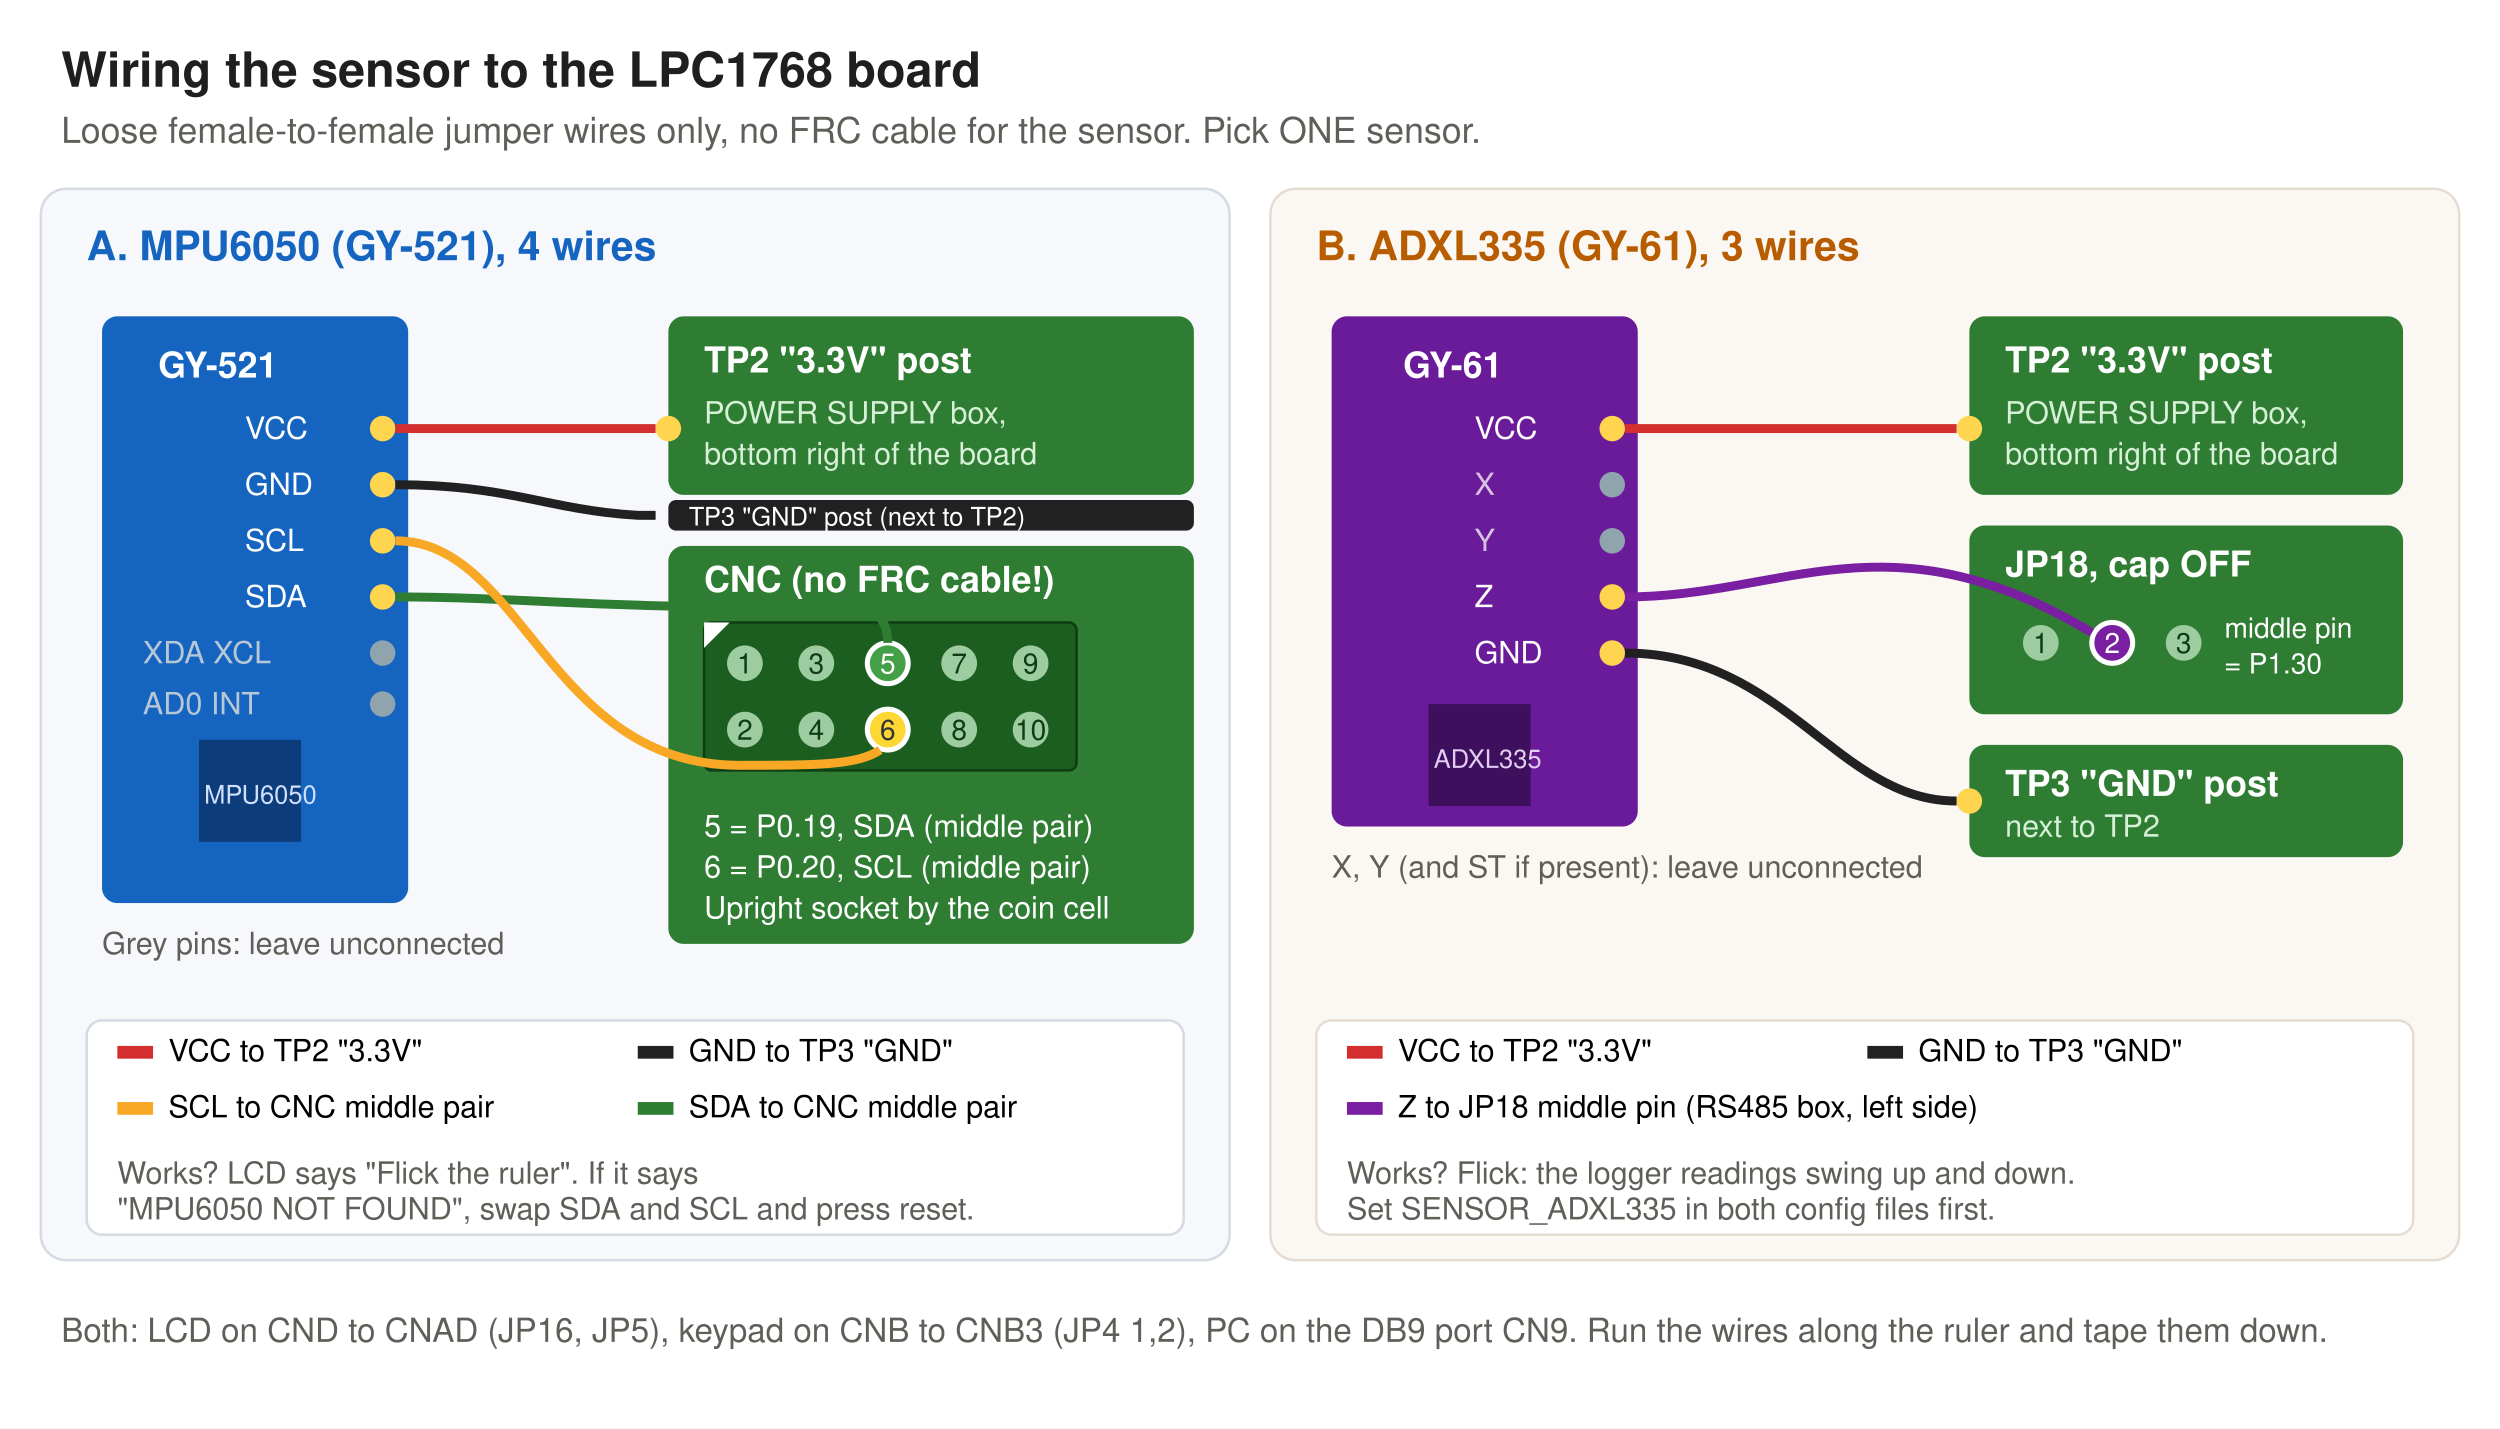
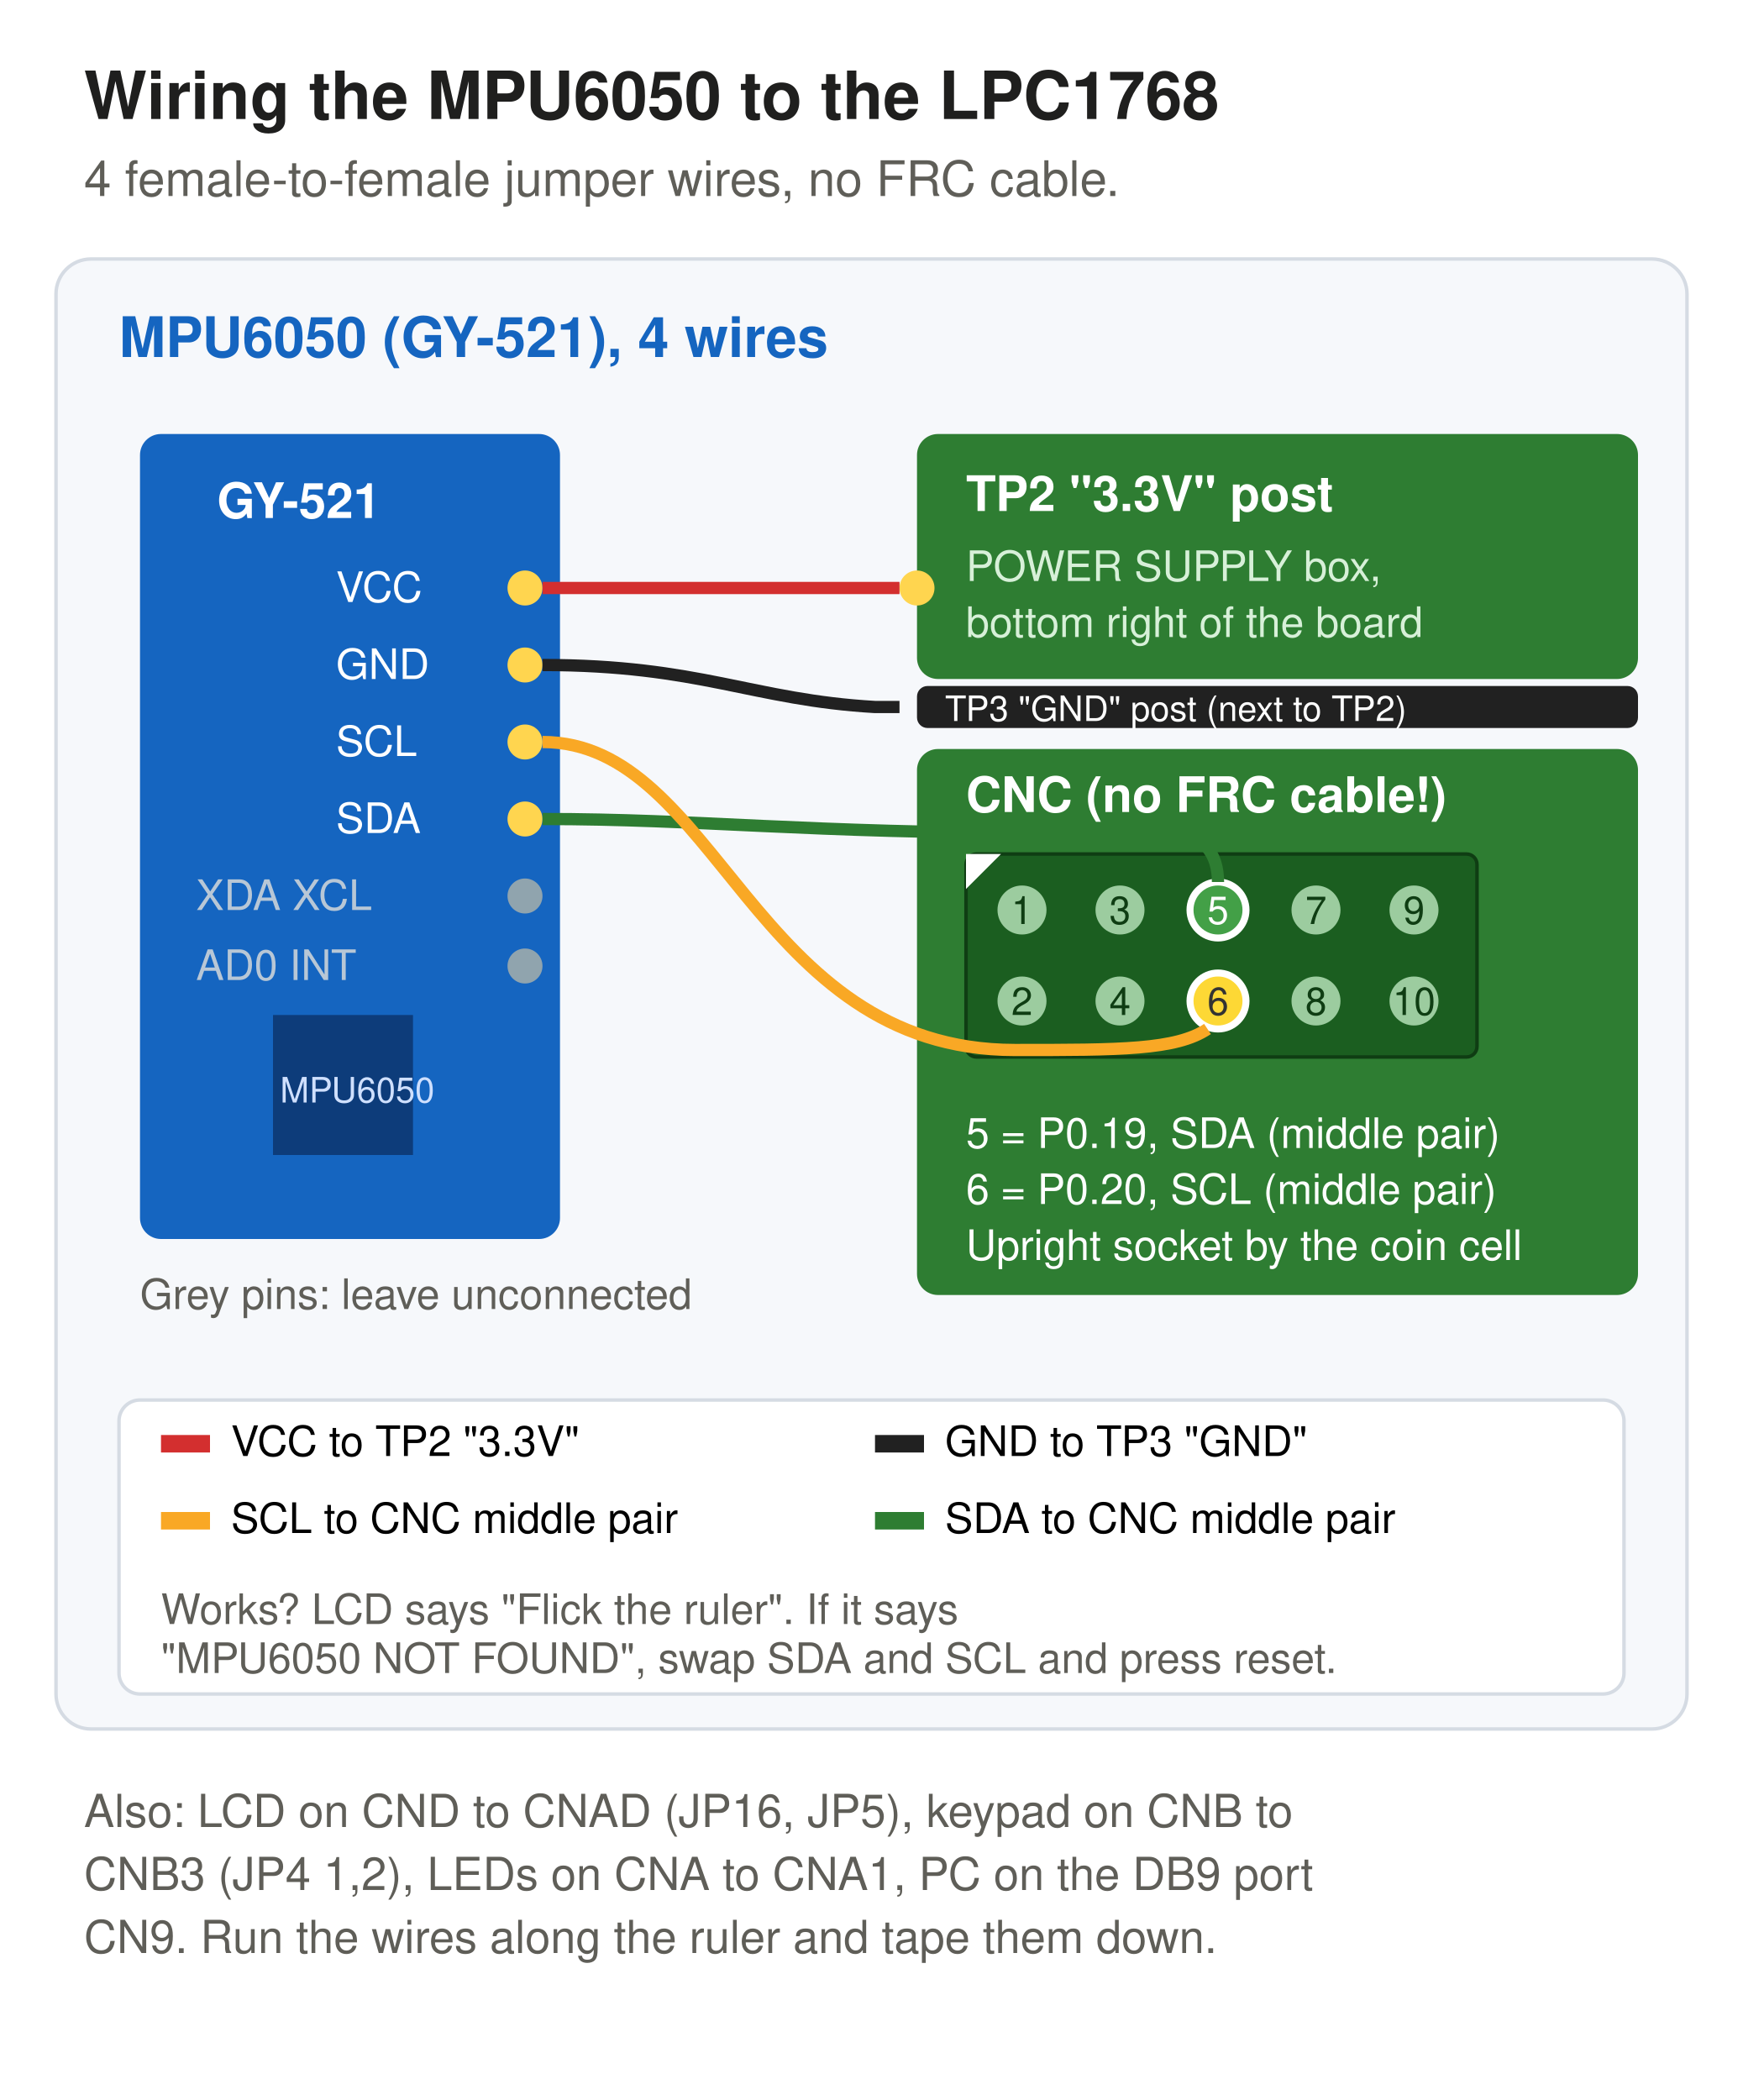
- <svg xmlns="http://www.w3.org/2000/svg" viewBox="0 0 980 560" font-family="Segoe UI, Helvetica, Arial, sans-serif" font-size="14">
-   <rect width="980" height="560" fill="#ffffff" />
-   <text x="24" y="34" font-size="19" font-weight="700" fill="#1f1f1e">Wiring the sensor to the LPC1768 board</text>
-   <text x="24" y="56" fill="#5f5e58">Loose female-to-female jumper wires only, no FRC cable for the sensor. Pick ONE sensor.</text>
+ <svg xmlns="http://www.w3.org/2000/svg" viewBox="0 0 498 600" font-family="Segoe UI, Helvetica, Arial, sans-serif" font-size="14">
+   <rect width="498" height="600" fill="#ffffff" />
+   <text x="24" y="34" font-size="19" font-weight="700" fill="#1f1f1e">Wiring the MPU6050 to the LPC1768</text>
+   <text x="24" y="56" fill="#5f5e58">4 female-to-female jumper wires, no FRC cable.</text>
  <rect x="16" y="74" width="466" height="420" rx="10" fill="#f6f8fb" stroke="#d5dbe3" />
-   <text x="34" y="102" font-size="16" font-weight="700" fill="#1565c0">A. MPU6050 (GY-521), 4 wires</text>
+   <text x="34" y="102" font-size="16" font-weight="700" fill="#1565c0">MPU6050 (GY-521), 4 wires</text>
  <rect x="40" y="124" width="120" height="230" rx="6" fill="#1565c0" />
  <text x="62" y="148" fill="#fff" font-weight="700">GY-521</text>
  <rect x="78" y="290" width="40" height="40" fill="#0d3c7a" />
  <text x="80" y="315" fill="#cfe0ff" font-size="10">MPU6050</text>
  <g font-size="12" fill="#fff">
    <circle cx="150" cy="168" r="5" fill="#ffd54f" />
    <text x="96" y="172">VCC</text>
    <circle cx="150" cy="190" r="5" fill="#ffd54f" />
    <text x="96" y="194">GND</text>
    <circle cx="150" cy="212" r="5" fill="#ffd54f" />
    <text x="96" y="216">SCL</text>
    <circle cx="150" cy="234" r="5" fill="#ffd54f" />
    <text x="96" y="238">SDA</text>
    <circle cx="150" cy="256" r="5" fill="#90a4ae" />
    <text x="56" y="260" fill="#b8c7d6">XDA XCL</text>
    <circle cx="150" cy="276" r="5" fill="#90a4ae" />
    <text x="56" y="280" fill="#b8c7d6">AD0 INT</text>
  </g>
  <text x="40" y="374" fill="#5f5e58" font-size="12">Grey pins: leave unconnected</text>
  <rect x="262" y="124" width="206" height="70" rx="6" fill="#2e7d32" />
  <text x="276" y="146" fill="#fff" font-weight="700">TP2 "3.3V" post</text>
  <text x="276" y="166" fill="#d7f0d8" font-size="12">POWER SUPPLY box,</text>
  <text x="276" y="182" fill="#d7f0d8" font-size="12">bottom right of the board</text>
  <circle cx="262" cy="168" r="5" fill="#ffd54f" />
  <rect x="262" y="196" width="206" height="12" rx="3" fill="#212121" />
  <text x="270" y="206" fill="#fff" font-size="10">TP3 "GND" post (next to TP2)</text>
  <rect x="262" y="214" width="206" height="156" rx="6" fill="#2e7d32" />
  <text x="276" y="232" fill="#fff" font-weight="700">CNC (no FRC cable!)</text>
  <g font-size="11" text-anchor="middle">
    <rect x="276" y="244" width="146" height="58" rx="3" fill="#1b5e20" stroke="#0f3d13" />
    <polygon points="276,244 286,244 276,254" fill="#fff" />
    <g fill="#9ccc9f">
      <circle cx="292" cy="260" r="7" />
      <circle cx="320" cy="260" r="7" />
      <circle cx="376" cy="260" r="7" />
      <circle cx="404" cy="260" r="7" />
      <circle cx="292" cy="286" r="7" />
      <circle cx="320" cy="286" r="7" />
      <circle cx="376" cy="286" r="7" />
    </g>
    <circle cx="348" cy="260" r="8" fill="#43a047" stroke="#fff" stroke-width="2" />
    <circle cx="348" cy="286" r="8" fill="#fdd835" stroke="#fff" stroke-width="2" />
    <circle cx="404" cy="286" r="7" fill="#9ccc9f" />
    <text x="292" y="264" fill="#0f3d13">1</text>
    <text x="320" y="264" fill="#0f3d13">3</text>
    <text x="348" y="264" fill="#fff">5</text>
    <text x="376" y="264" fill="#0f3d13">7</text>
    <text x="404" y="264" fill="#0f3d13">9</text>
    <text x="292" y="290" fill="#0f3d13">2</text>
    <text x="320" y="290" fill="#0f3d13">4</text>
    <text x="348" y="290" fill="#333">6</text>
    <text x="376" y="290" fill="#0f3d13">8</text>
    <text x="404" y="290" fill="#0f3d13">10</text>
  </g>
  <text x="276" y="328" fill="#fff" font-size="12">5 = P0.19, SDA (middle pair)</text>
  <text x="276" y="344" fill="#fff" font-size="12">6 = P0.20, SCL (middle pair)</text>
  <text x="276" y="360" fill="#fff" font-size="12">Upright socket by the coin cell</text>
  <path d="M 155 168 L 257 168" stroke="#d32f2f" stroke-width="3.5" fill="none" />
  <path d="M 155 234 C 200 234, 230 238, 300 238 L 334 238 C 344 238, 348 244, 348 252" stroke="#2e7d32" stroke-width="3.5" fill="none" />
  <path d="M 155 212 C 205 212, 215 300, 290 300 C 320 300, 336 300, 345 294" stroke="#f9a825" stroke-width="3.5" fill="none" />
  <path d="M 155 190 C 200 190, 215 200, 250 202 L 257 202" stroke="#212121" stroke-width="3.5" fill="none" />
  <rect x="200" y="194" width="0" height="0" />
  <g font-size="12">
    <rect x="34" y="400" width="430" height="84" rx="6" fill="#ffffff" stroke="#d5dbe3" />
    <rect x="46" y="410" width="14" height="5" fill="#d32f2f" />
    <text x="66" y="416">VCC to TP2 "3.3V"</text>
    <rect x="250" y="410" width="14" height="5" fill="#212121" />
    <text x="270" y="416">GND to TP3 "GND"</text>
    <rect x="46" y="432" width="14" height="5" fill="#f9a825" />
    <text x="66" y="438">SCL to CNC middle pair</text>
    <rect x="250" y="432" width="14" height="5" fill="#2e7d32" />
    <text x="270" y="438">SDA to CNC middle pair</text>
    <text x="46" y="464" fill="#5f5e58">Works? LCD says "Flick the ruler". If it says</text>
    <text x="46" y="478" fill="#5f5e58">"MPU6050 NOT FOUND", swap SDA and SCL and press reset.</text>
  </g>
-   <rect x="498" y="74" width="466" height="420" rx="10" fill="#fbf8f4" stroke="#e6ddd2" />
-   <text x="516" y="102" font-size="16" font-weight="700" fill="#b85c00">B. ADXL335 (GY-61), 3 wires</text>
-   <rect x="522" y="124" width="120" height="200" rx="6" fill="#6a1b9a" />
-   <text x="550" y="148" fill="#fff" font-weight="700">GY-61</text>
-   <rect x="560" y="276" width="40" height="40" fill="#3d0f5c" />
-   <text x="562" y="301" fill="#e3cdf2" font-size="10">ADXL335</text>
-   <g font-size="12" fill="#fff">
-     <circle cx="632" cy="168" r="5" fill="#ffd54f" />
-     <text x="578" y="172">VCC</text>
-     <circle cx="632" cy="190" r="5" fill="#90a4ae" />
-     <text x="578" y="194" fill="#d6c3e3">X</text>
-     <circle cx="632" cy="212" r="5" fill="#90a4ae" />
-     <text x="578" y="216" fill="#d6c3e3">Y</text>
-     <circle cx="632" cy="234" r="5" fill="#ffd54f" />
-     <text x="578" y="238">Z</text>
-     <circle cx="632" cy="256" r="5" fill="#ffd54f" />
-     <text x="578" y="260">GND</text>
+   <g fill="#5f5e58" font-size="13">
+     <text x="24" y="522">Also: LCD on CND to CNAD (JP16, JP5), keypad on CNB to</text>
+     <text x="24" y="540">CNB3 (JP4 1,2), LEDs on CNA to CNA1, PC on the DB9 port</text>
+     <text x="24" y="558">CN9. Run the wires along the ruler and tape them down.</text>
  </g>
-   <text x="522" y="344" fill="#5f5e58" font-size="12">X, Y (and ST if present): leave unconnected</text>
-   <rect x="772" y="124" width="170" height="70" rx="6" fill="#2e7d32" />
-   <text x="786" y="146" fill="#fff" font-weight="700">TP2 "3.3V" post</text>
-   <text x="786" y="166" fill="#d7f0d8" font-size="12">POWER SUPPLY box,</text>
-   <text x="786" y="182" fill="#d7f0d8" font-size="12">bottom right of the board</text>
-   <circle cx="772" cy="168" r="5" fill="#ffd54f" />
-   <rect x="772" y="206" width="170" height="74" rx="6" fill="#2e7d32" />
-   <text x="786" y="226" fill="#fff" font-weight="700">JP18, cap OFF</text>
-   <g text-anchor="middle" font-size="11">
-     <circle cx="800" cy="252" r="7" fill="#9ccc9f" />
-     <text x="800" y="256" fill="#0f3d13">1</text>
-     <circle cx="828" cy="252" r="8" fill="#7b1fa2" stroke="#fff" stroke-width="2" />
-     <text x="828" y="256" fill="#fff">2</text>
-     <circle cx="856" cy="252" r="7" fill="#9ccc9f" />
-     <text x="856" y="256" fill="#0f3d13">3</text>
-   </g>
-   <text x="872" y="250" fill="#fff" font-size="11">middle pin</text>
-   <text x="872" y="264" fill="#fff" font-size="11">= P1.30</text>
-   <rect x="772" y="292" width="170" height="44" rx="6" fill="#2e7d32" />
-   <text x="786" y="312" fill="#fff" font-weight="700">TP3 "GND" post</text>
-   <text x="786" y="328" fill="#d7f0d8" font-size="12">next to TP2</text>
-   <circle cx="772" cy="314" r="5" fill="#ffd54f" />
-   <path d="M 637 168 L 767 168" stroke="#d32f2f" stroke-width="3.5" fill="none" />
-   <path d="M 637 234 C 700 234, 740 200, 820 248" stroke="#7b1fa2" stroke-width="3.5" fill="none" />
-   <path d="M 637 256 C 700 256, 720 314, 767 314" stroke="#212121" stroke-width="3.5" fill="none" />
-   <g font-size="12">
-     <rect x="516" y="400" width="430" height="84" rx="6" fill="#ffffff" stroke="#e6ddd2" />
-     <rect x="528" y="410" width="14" height="5" fill="#d32f2f" />
-     <text x="548" y="416">VCC to TP2 "3.3V"</text>
-     <rect x="732" y="410" width="14" height="5" fill="#212121" />
-     <text x="752" y="416">GND to TP3 "GND"</text>
-     <rect x="528" y="432" width="14" height="5" fill="#7b1fa2" />
-     <text x="548" y="438">Z to JP18 middle pin (RS485 box, left side)</text>
-     <text x="528" y="464" fill="#5f5e58">Works? Flick: the logger readings swing up and down.</text>
-     <text x="528" y="478" fill="#5f5e58">Set SENSOR_ADXL335 in both config files first.</text>
-   </g>
-   <text x="24" y="526" fill="#5f5e58" font-size="13">Both: LCD on CND to CNAD (JP16, JP5), keypad on CNB to CNB3 (JP4 1,2), PC on the DB9 port CN9. Run the wires along the ruler and tape them down.</text>
</svg>
